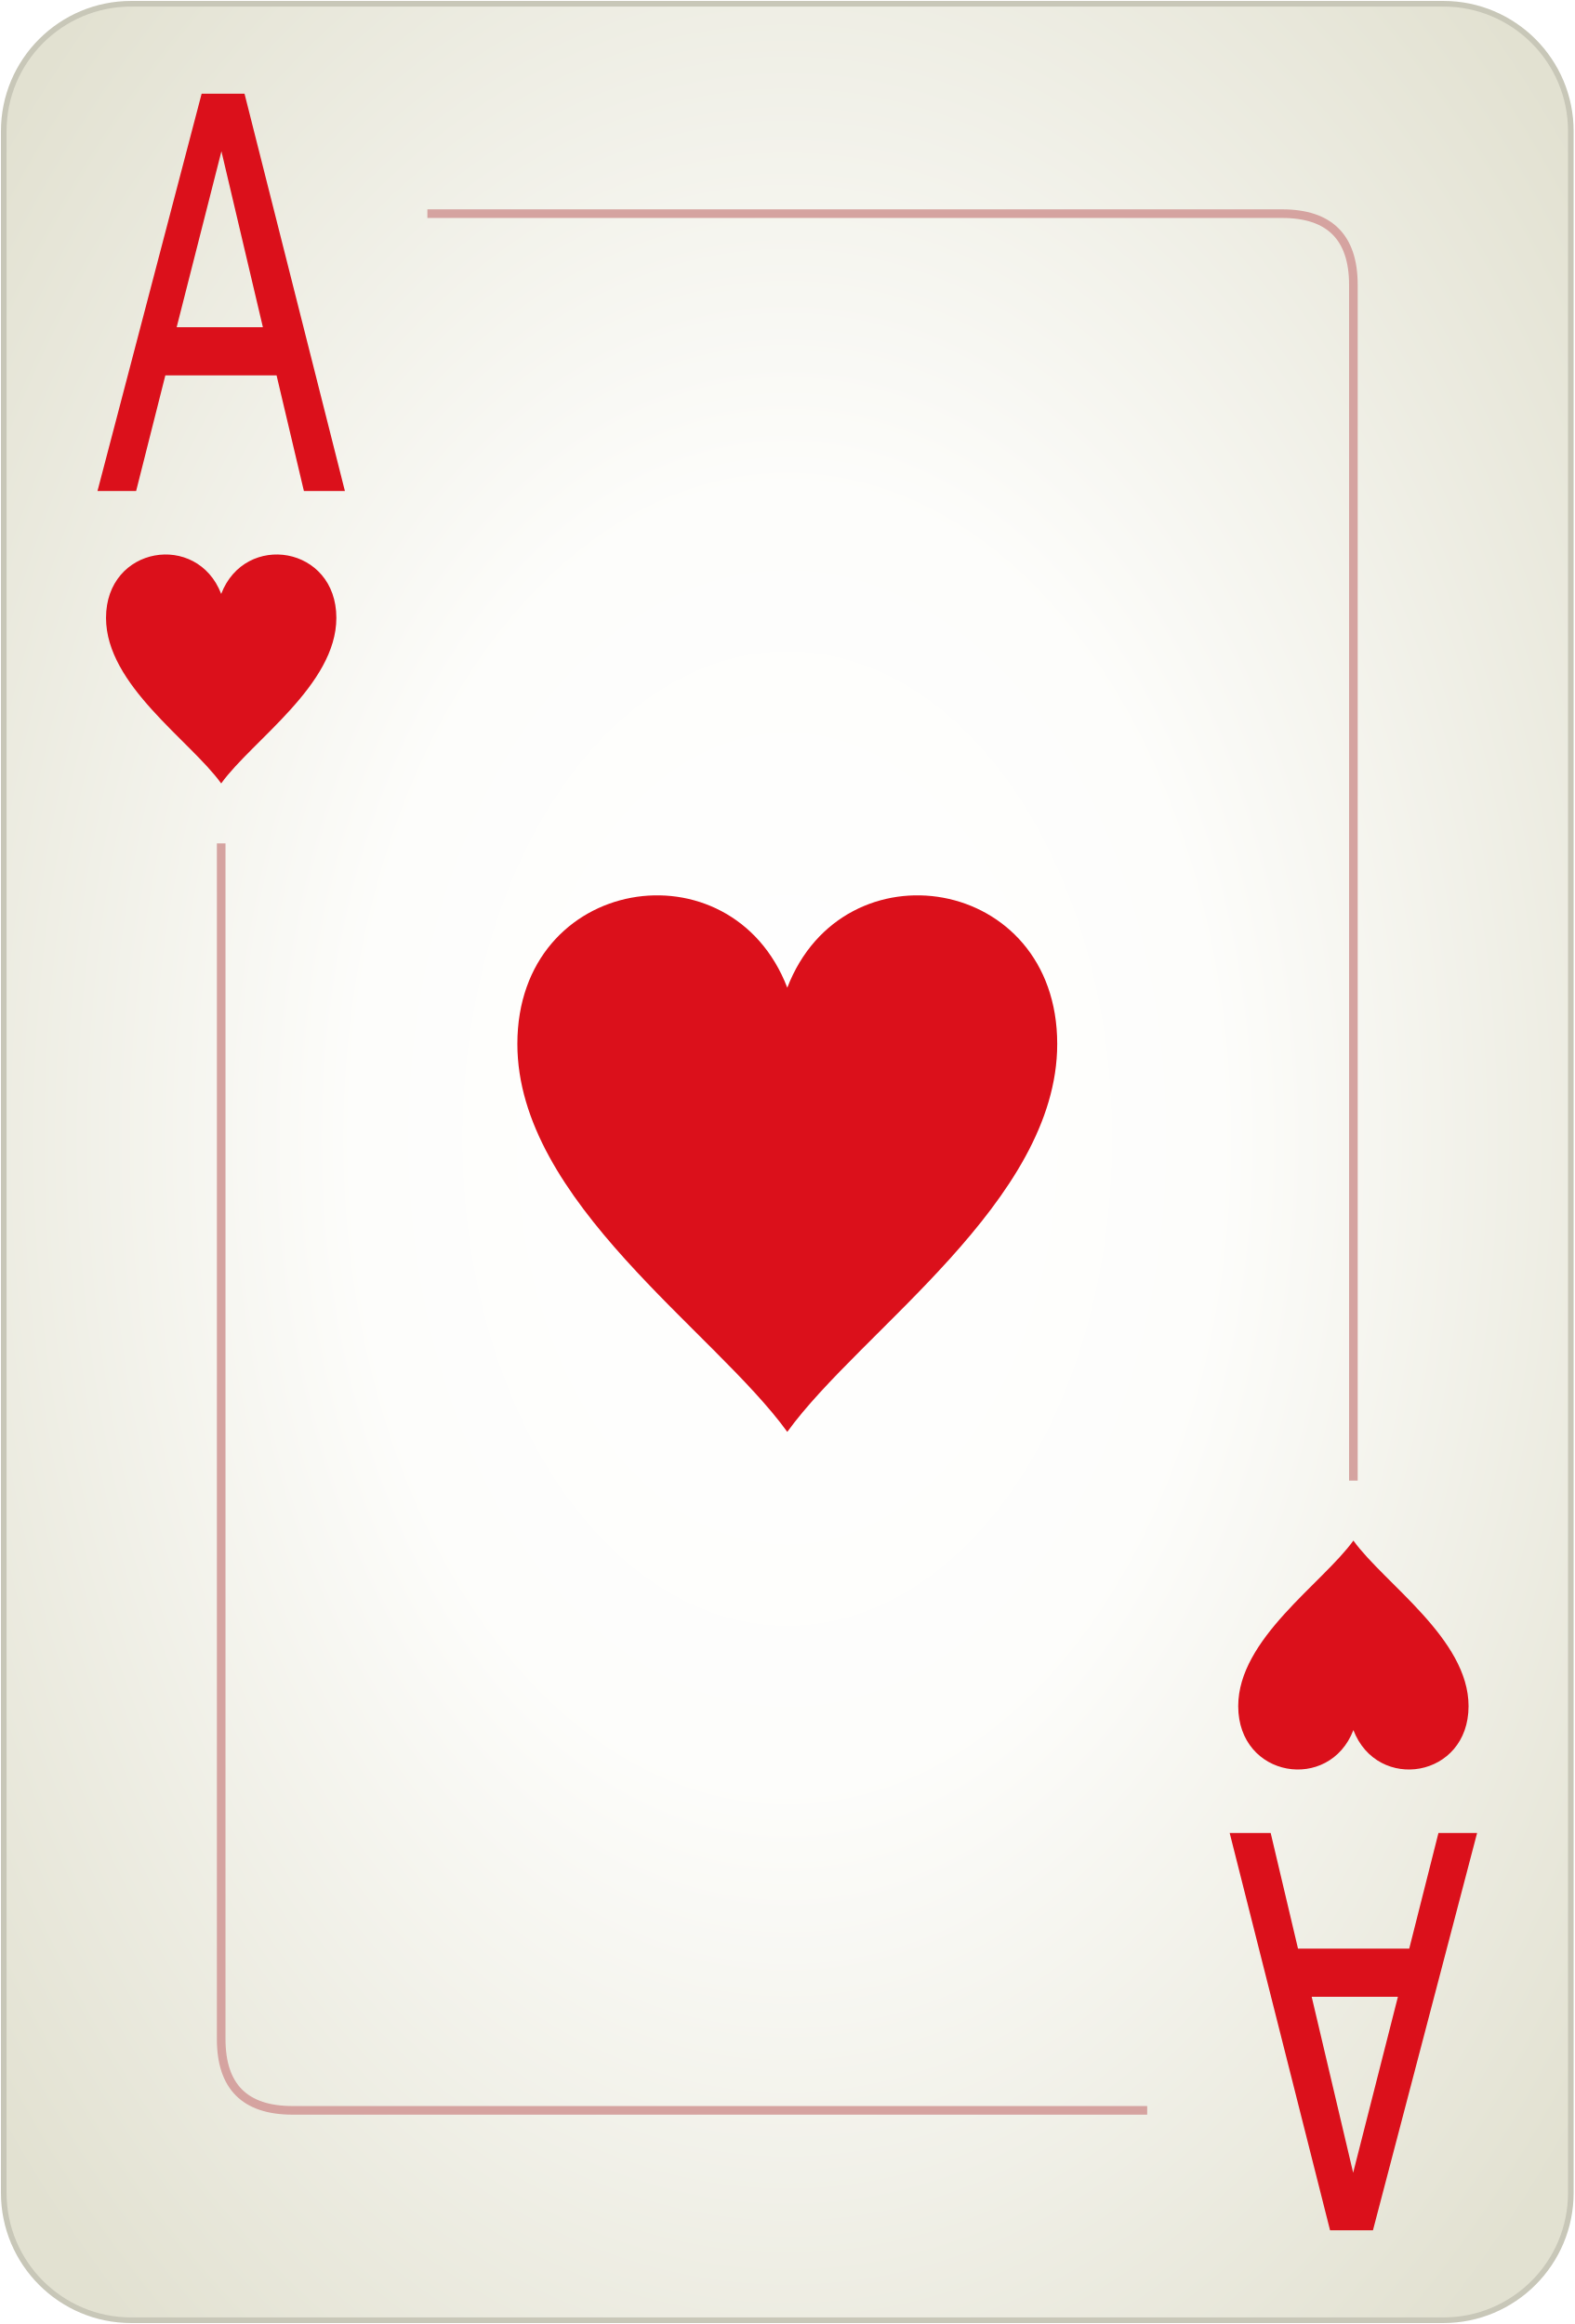
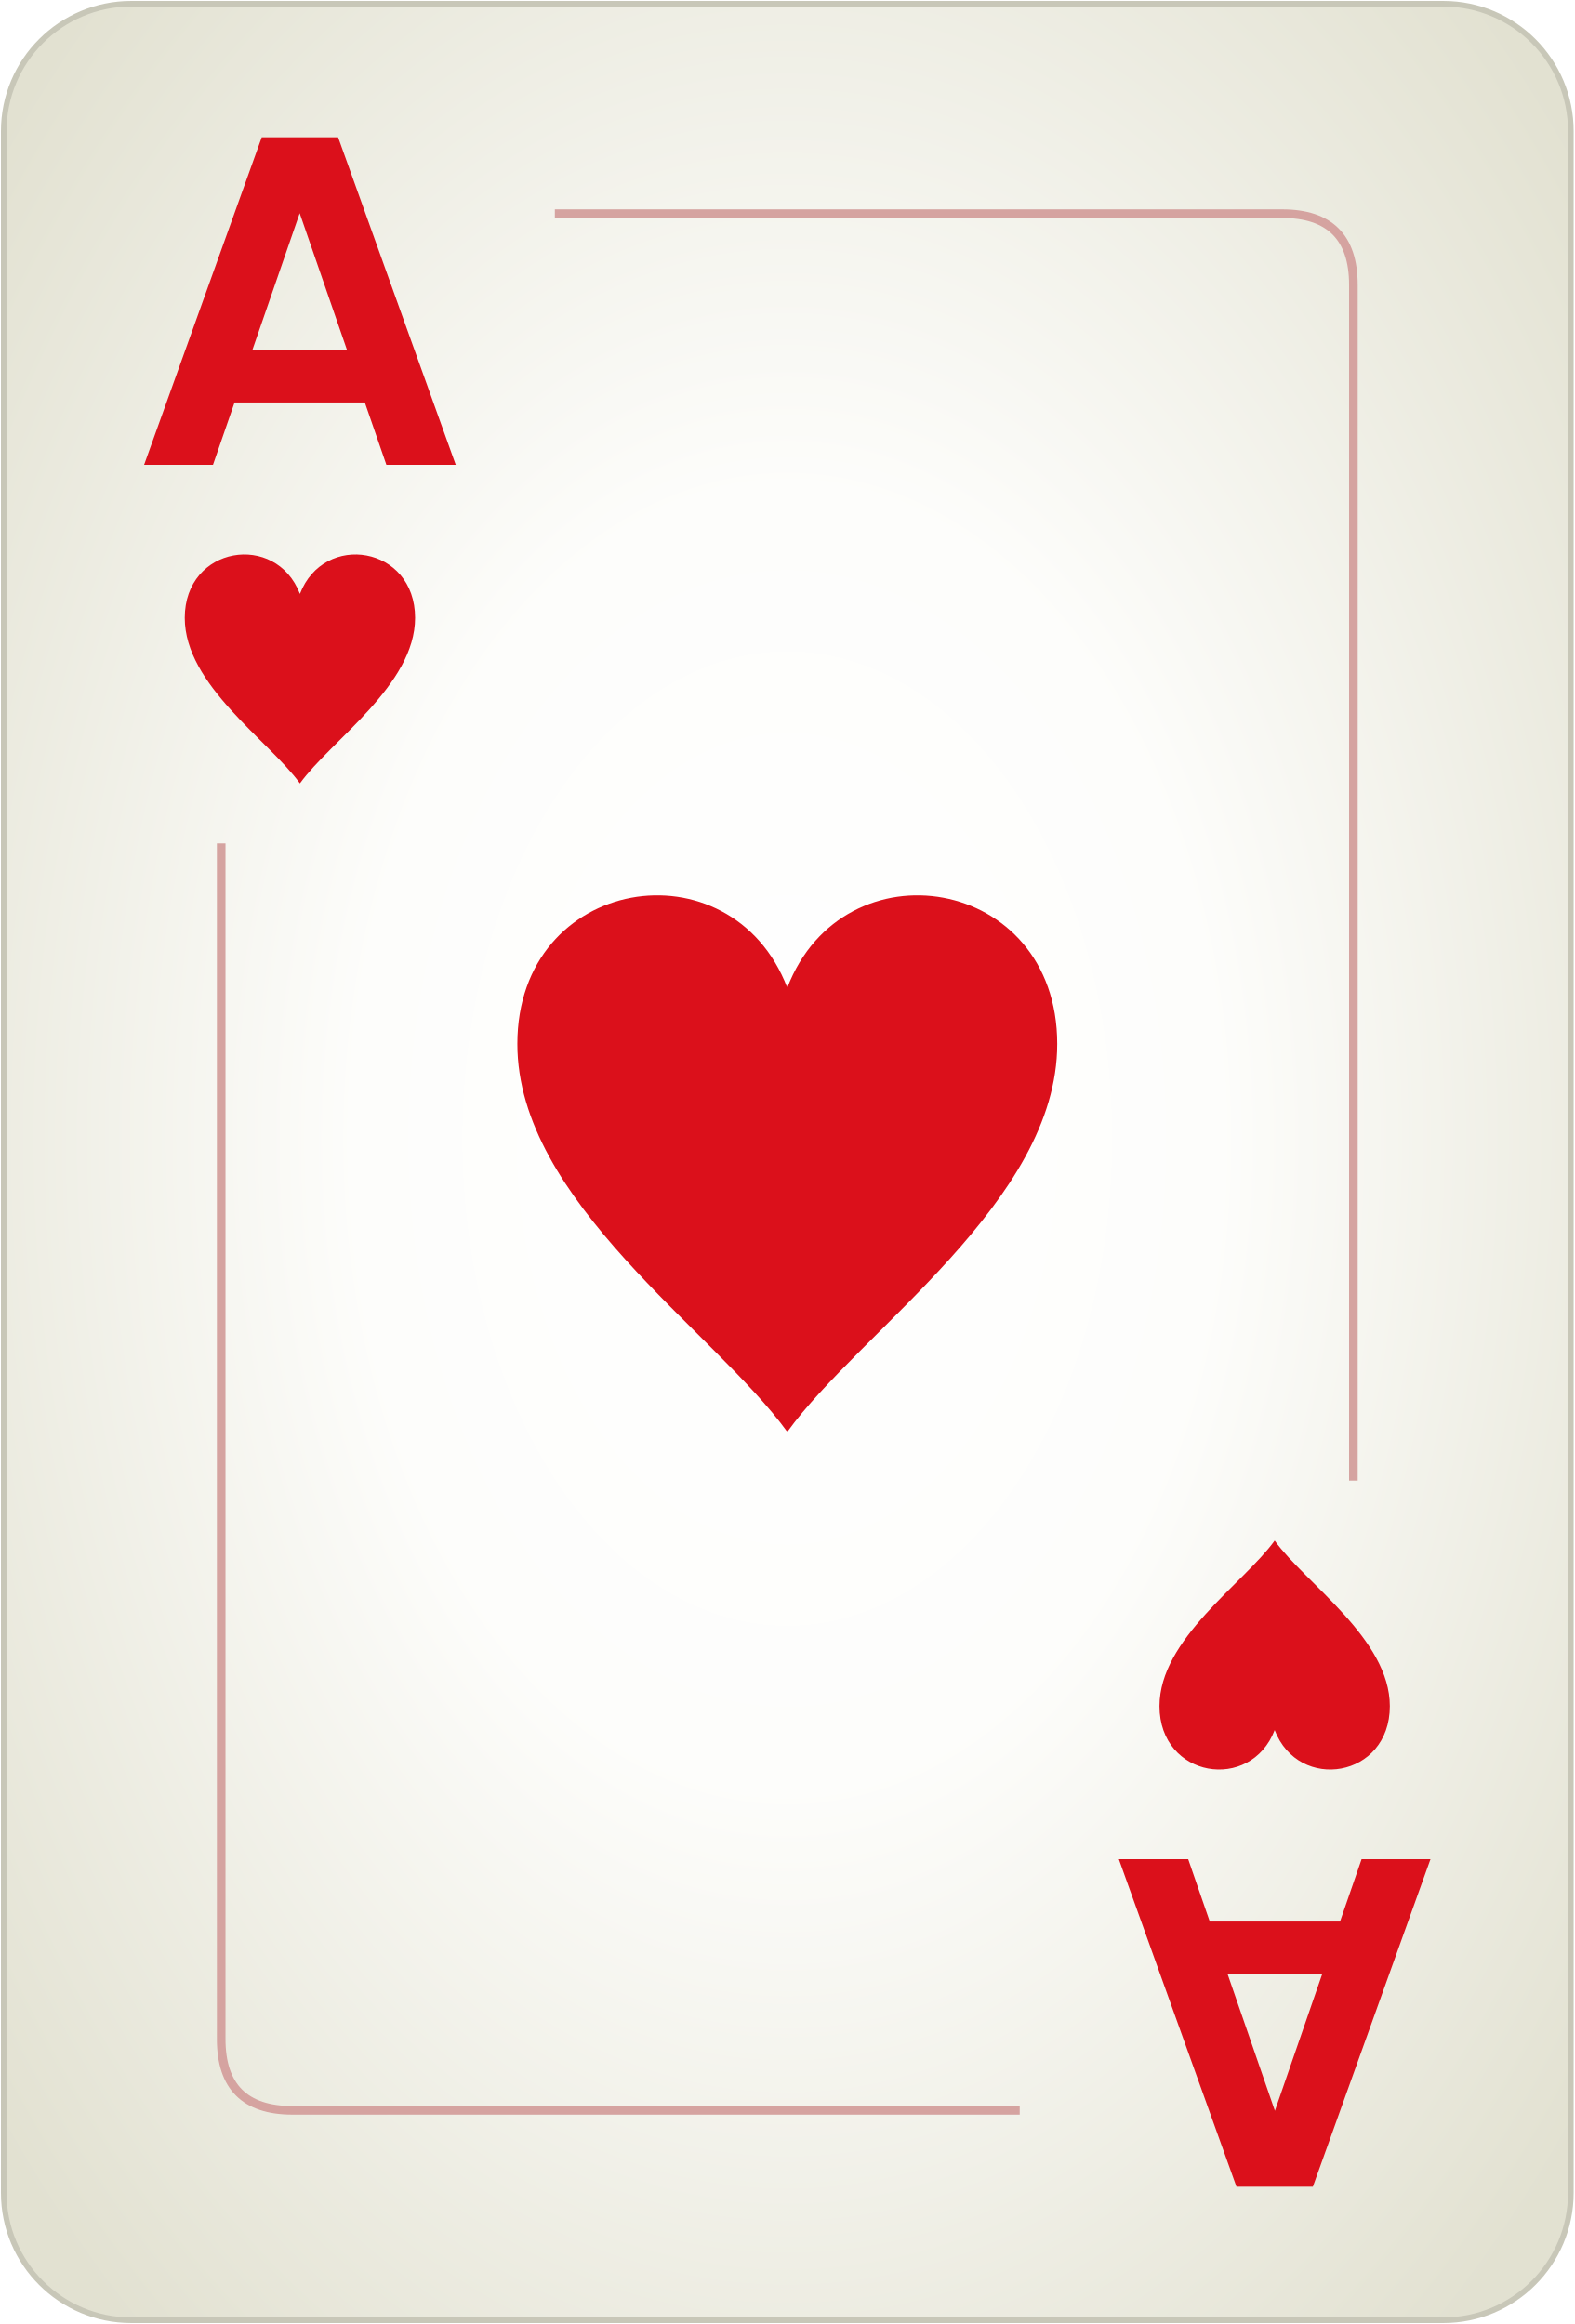
<svg xmlns="http://www.w3.org/2000/svg" width="840" height="1240" viewBox="0 0 420 620">
  <defs>
    <radialGradient id="paper" cx="50%" cy="49%" r="66%">
      <stop offset="0" stop-color="#fff" />
      <stop offset=".42" stop-color="#fdfdfb" />
      <stop offset="1" stop-color="#e2e1d1" />
    </radialGradient>
    <linearGradient id="ink" x1=".3" y1="0" x2=".7" y2="1">
      <stop stop-color="#292725" />
      <stop offset=".6" stop-color="#080808" />
      <stop offset="1" stop-color="#000" />
    </linearGradient>
  </defs>
  <rect x="1" y="1" width="418" height="618" rx="34" fill="url(#paper)" stroke="#c8c7b8" stroke-width="1.5" />
-   <path d="M114 57 H342 Q361 57 361 76 V395 M59 225 V544 Q59 563 78 563 H306" fill="none" stroke="#d5a3a0" stroke-width="2.3" />
+   <path d="M148 57 H342 Q361 57 361 76 V395 M59 225 V544 Q59 563 78 563 H272" fill="none" stroke="#d5a3a0" stroke-width="2.3" />
  <path transform="translate(135 232) scale(1.5)" d="M50 100 C37 82 2 59 2 31 C2 1 40 -5 50 21 C60 -5 98 1 98 31 C98 59 63 82 50 100Z" fill="#db101b" />
  <g fill="#db101b">
-     <g transform="translate(26 131) scale(0.1257143 -0.1476323) translate(-11 0)">
-       <path transform="translate(0 0)" d="M391 209 449 0H536L323 718H232L11 0H93L155 209ZM179 296 274 614 362 296Z" />
+     <g transform="translate(38.4375 124) scale(0.125 -0.125) translate(-26 0)">
+       <path transform="translate(0 0)" d="M497 133H219L173 0H26L277 699H440L691 0H543ZM459 245 358 537 257 245Z" />
    </g>
-     <path transform="translate(27 145) scale(0.64)" d="M50 100 C37 82 2 59 2 31 C2 1 40 -5 50 21 C60 -5 98 1 98 31 C98 59 63 82 50 100Z" fill="#db101b" />
+     <path transform="translate(48 145) scale(0.64)" d="M50 100 C37 82 2 59 2 31 C2 1 40 -5 50 21 C60 -5 98 1 98 31 C98 59 63 82 50 100Z" fill="#db101b" />
  </g>
  <g transform="rotate(180 210 310)">
    <g fill="#db101b">
-       <g transform="translate(26 131) scale(0.1257143 -0.1476323) translate(-11 0)">
-         <path transform="translate(0 0)" d="M391 209 449 0H536L323 718H232L11 0H93L155 209ZM179 296 274 614 362 296Z" />
+       <g transform="translate(38.4375 124) scale(0.125 -0.125) translate(-26 0)">
+         <path transform="translate(0 0)" d="M497 133H219L173 0H26L277 699H440L691 0H543ZM459 245 358 537 257 245Z" />
      </g>
-       <path transform="translate(27 145) scale(0.64)" d="M50 100 C37 82 2 59 2 31 C2 1 40 -5 50 21 C60 -5 98 1 98 31 C98 59 63 82 50 100Z" fill="#db101b" />
+       <path transform="translate(48 145) scale(0.64)" d="M50 100 C37 82 2 59 2 31 C2 1 40 -5 50 21 C60 -5 98 1 98 31 C98 59 63 82 50 100Z" fill="#db101b" />
    </g>
  </g>
</svg>
